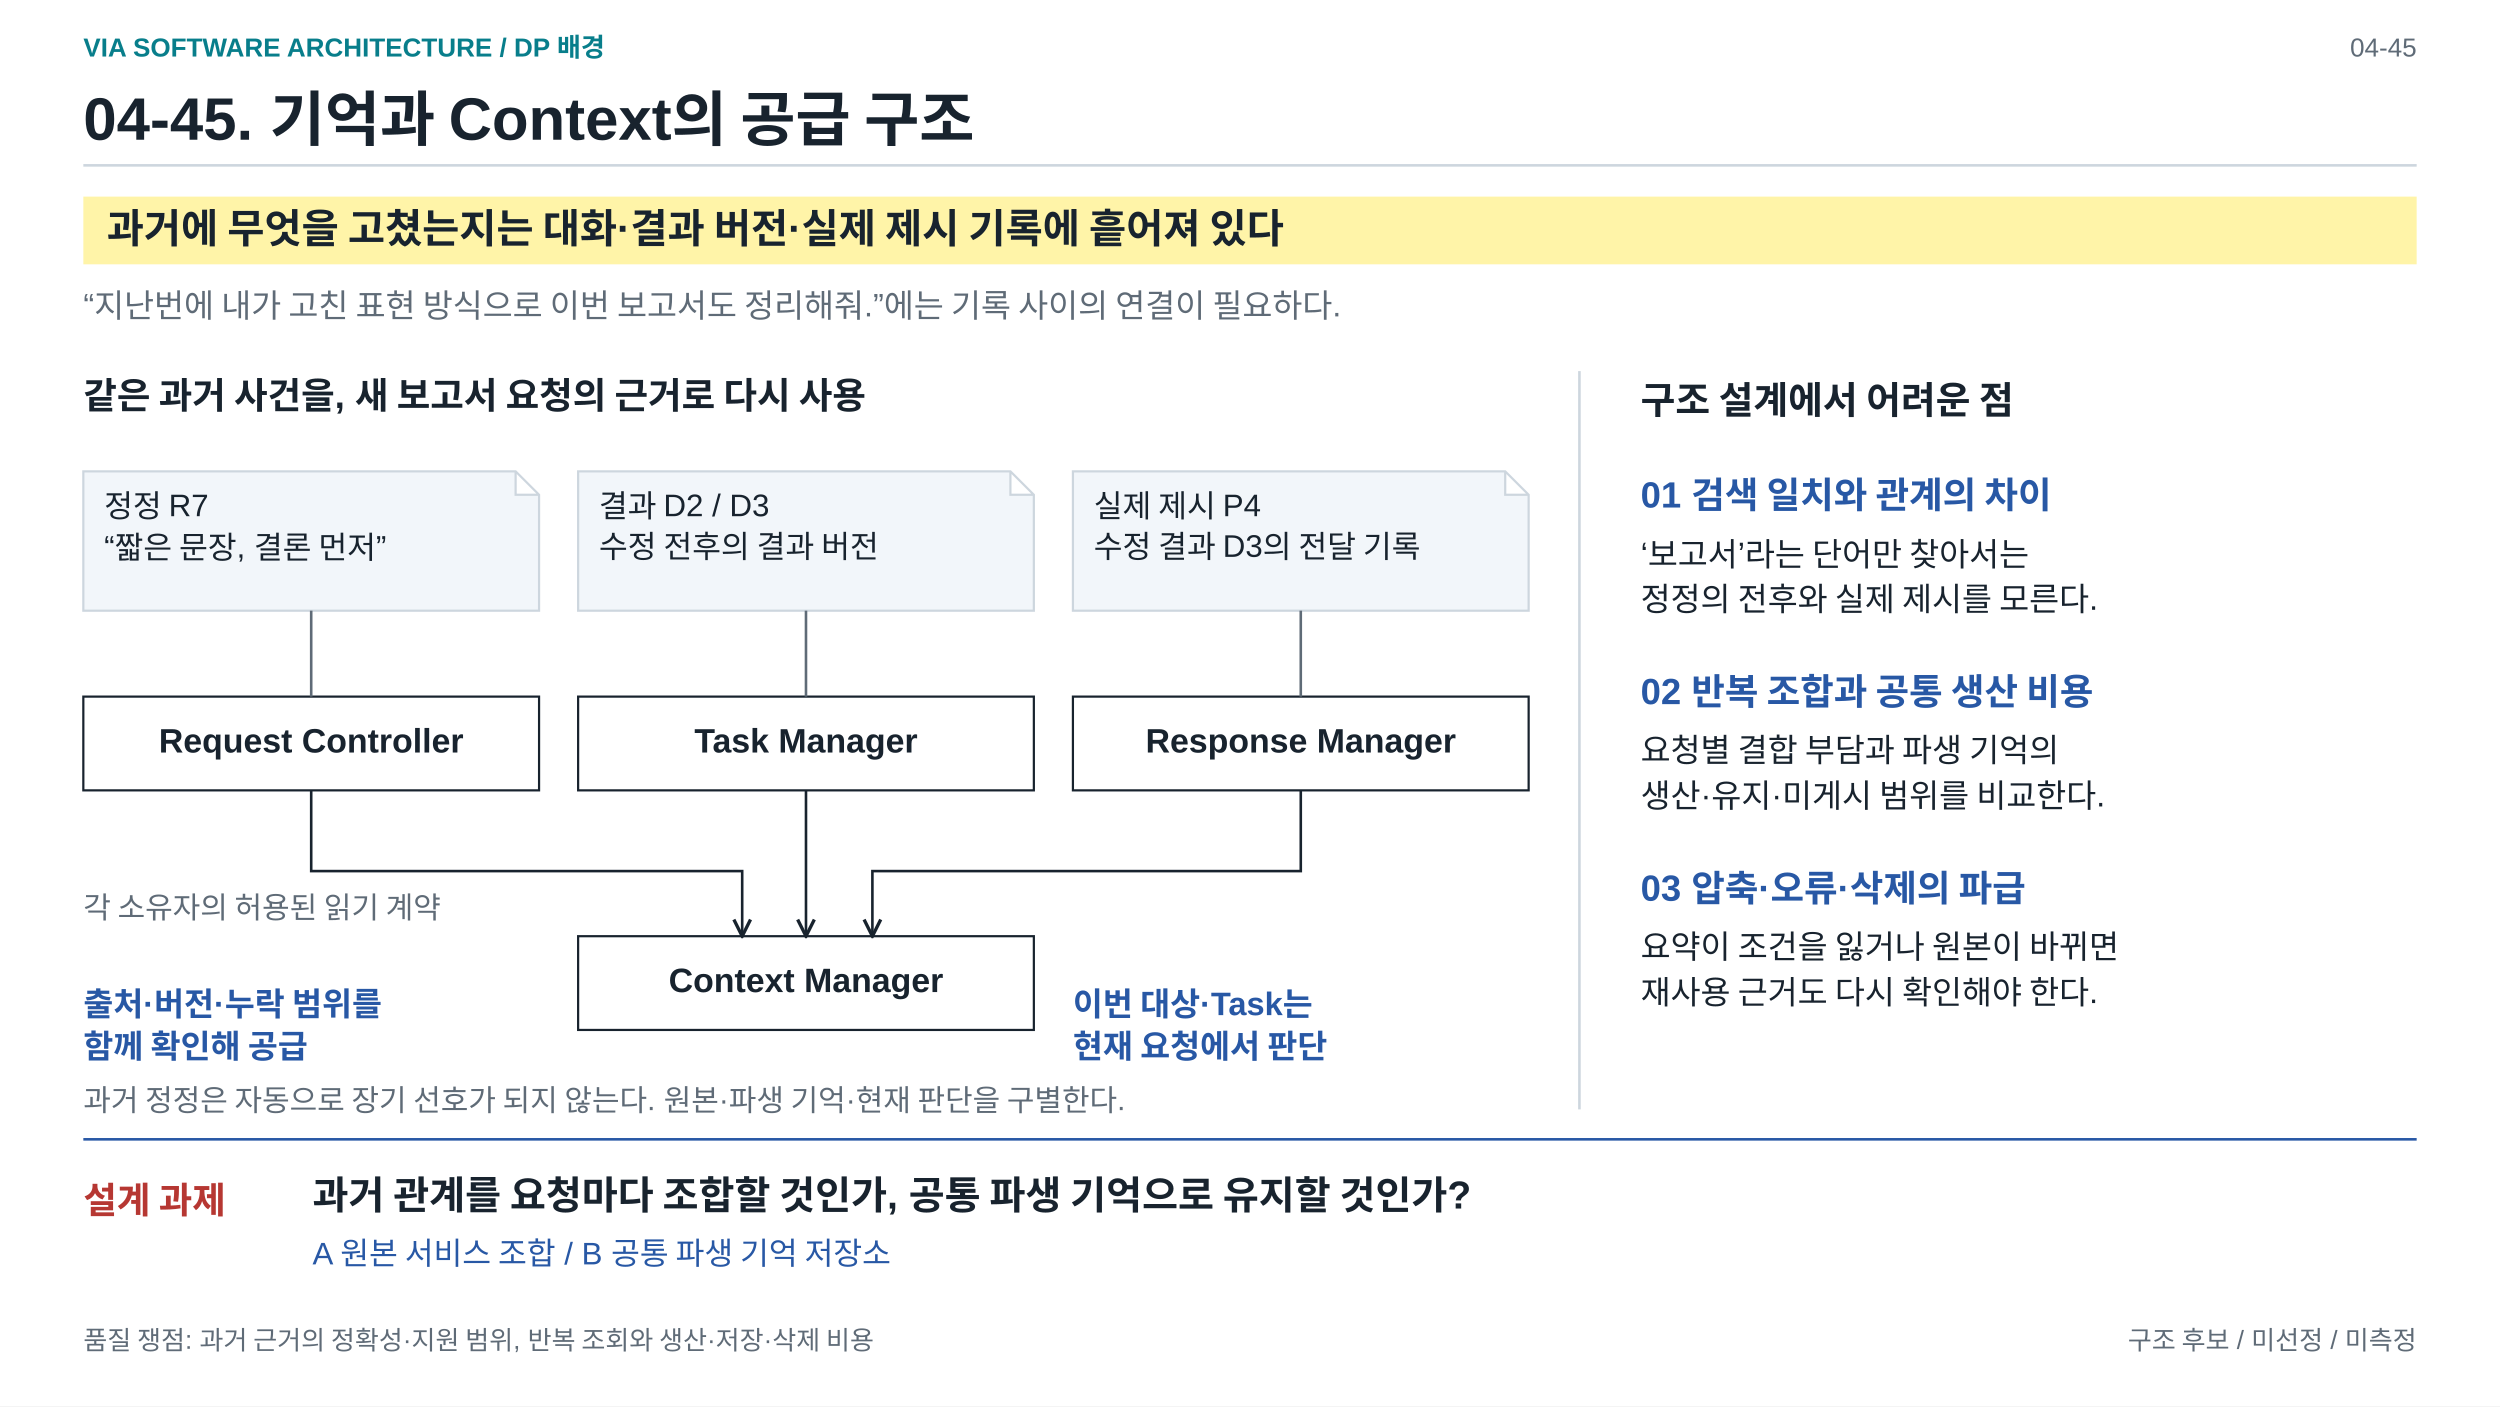
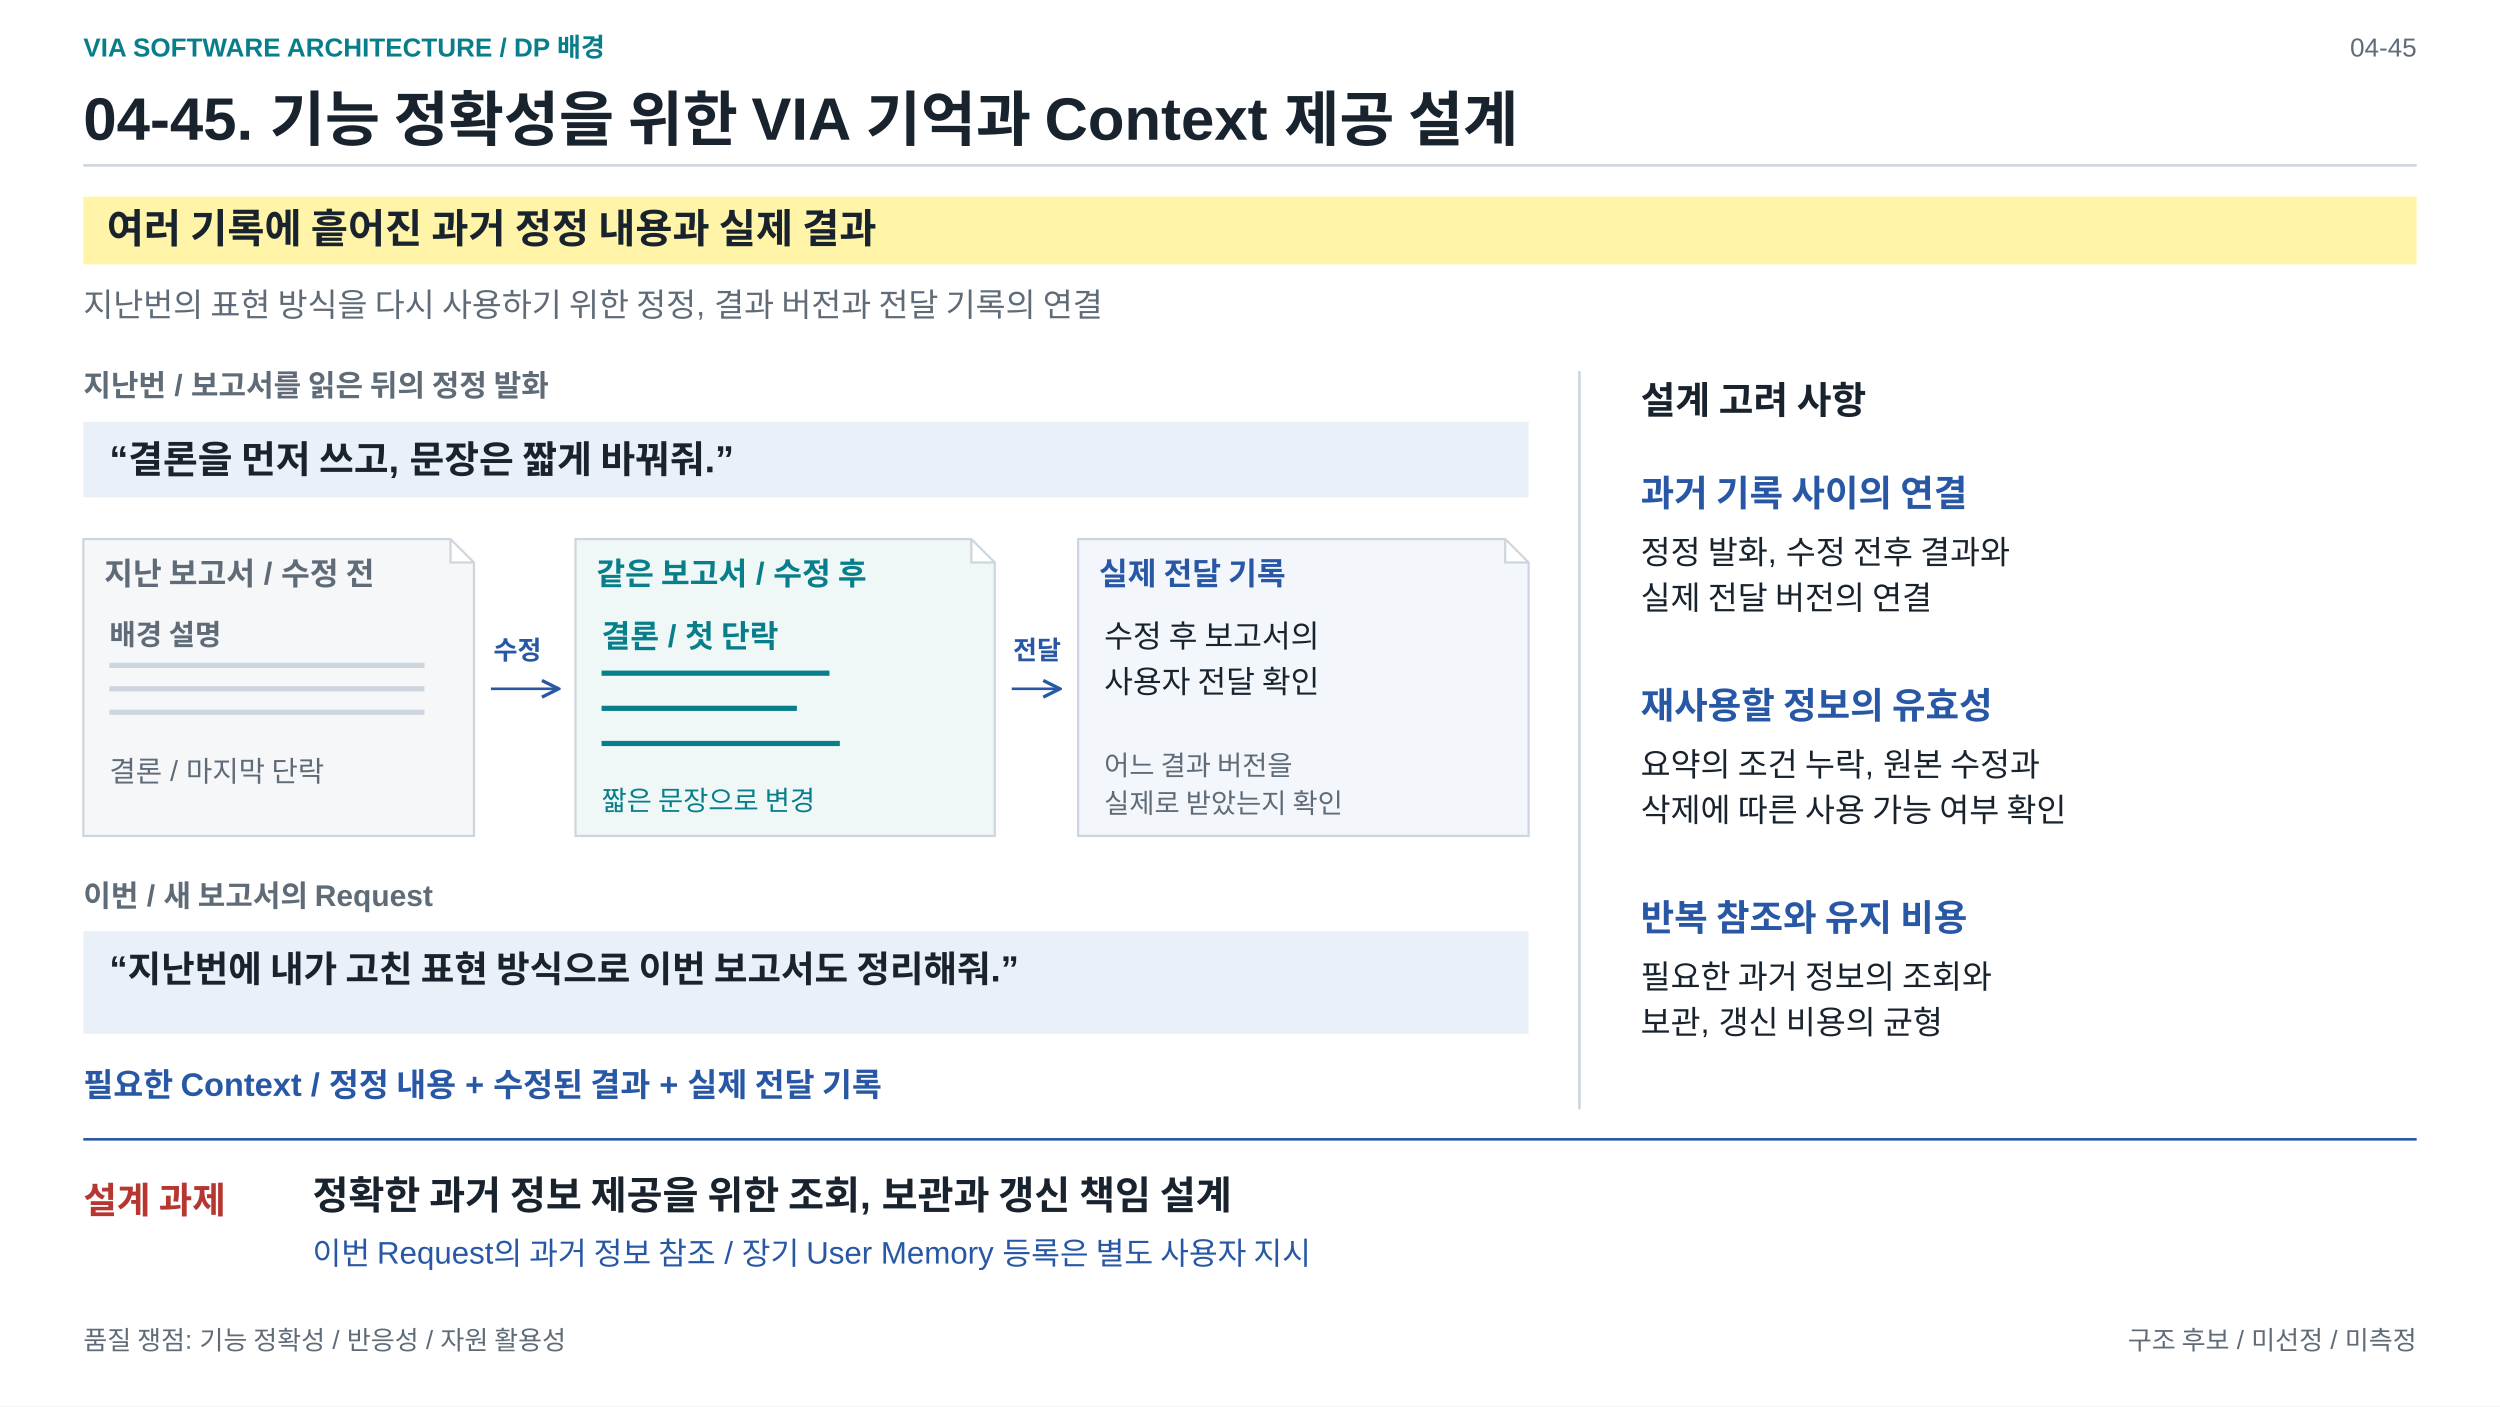
<svg xmlns="http://www.w3.org/2000/svg" width="1920" height="1080" viewBox="0 0 1920 1080" role="img" aria-labelledby="title">
  <defs>
    <marker id="a18232E" viewBox="0 0 10 10" refX="9" refY="5" markerWidth="8" markerHeight="8" orient="auto">
      <path d="M1 1L9 5L1 9" fill="none" stroke="#18232E" stroke-width="1.6" />
    </marker>
    <marker id="a2858A5" viewBox="0 0 10 10" refX="9" refY="5" markerWidth="8" markerHeight="8" orient="auto">
      <path d="M1 1L9 5L1 9" fill="none" stroke="#2858A5" stroke-width="1.6" />
    </marker>
    <marker id="aB63732" viewBox="0 0 10 10" refX="9" refY="5" markerWidth="8" markerHeight="8" orient="auto">
      <path d="M1 1L9 5L1 9" fill="none" stroke="#B63732" stroke-width="1.6" />
    </marker>
    <marker id="a087E8B" viewBox="0 0 10 10" refX="9" refY="5" markerWidth="8" markerHeight="8" orient="auto">
      <path d="M1 1L9 5L1 9" fill="none" stroke="#087E8B" stroke-width="1.6" />
    </marker>
    <marker id="a5F6B77" viewBox="0 0 10 10" refX="9" refY="5" markerWidth="8" markerHeight="8" orient="auto">
      <path d="M1 1L9 5L1 9" fill="none" stroke="#5F6B77" stroke-width="1.6" />
    </marker>
  </defs>
  <g font-family="Apple SD Gothic Neo, Arial, sans-serif">
    <rect id="n1" fill="white" stroke="none" stroke-width="1.7" x="0" y="0" width="1920" height="1080" />
    <text id="n2-0" data-width="1250" x="64" y="43.4" text-anchor="start" font-size="20" font-weight="700" fill="#087E8B">VIA SOFTWARE ARCHITECTURE / DP 배경</text>
    <text id="n3-0" data-width="280" x="1856" y="43.4" text-anchor="end" font-size="20" font-weight="400" fill="#5F6B77">04-45</text>
-     <text id="n4-0" data-width="1780" x="64" y="107.32" text-anchor="start" font-size="46" font-weight="700" fill="#18232E">04-45. 기억과 Context의 공급 구조</text>
+     <text id="n4-0" data-width="1780" x="64" y="107.32" text-anchor="start" font-size="46" font-weight="700" fill="#18232E">04-45. 기능 정확성을 위한 VIA 기억과 Context 제공 설계</text>
    <polyline id="n5" points="64,127 1856,127" fill="none" stroke="#CDD6DE" stroke-width="2" />
    <rect id="n6" fill="#FFF4A8" stroke="none" stroke-width="1.7" x="64" y="151" width="1792" height="52" />
-     <text id="n7-0" data-width="1756" x="82" y="186.52" text-anchor="start" font-size="31" font-weight="700" fill="#18232E">과거에 무엇을 고쳤는지는 대화·결과 버전·실제 제시 기록에 흩어져 있다</text>
-     <text id="n8-0" data-width="1792" x="64" y="243.0" text-anchor="start" font-size="25" font-weight="400" fill="#5F6B77">“지난번에 내가 고친 표현 방식으로 이번 보고서도 정리해줘.”에는 기록 사이의 연결이 필요하다.</text>
+     <text id="n7-0" data-width="1756" x="82" y="186.52" text-anchor="start" font-size="31" font-weight="700" fill="#18232E">여러 기록에 흩어진 과거 정정 내용과 실제 결과</text>
+     <text id="n8-0" data-width="1792" x="64" y="243.0" text-anchor="start" font-size="25" font-weight="400" fill="#5F6B77">지난번의 표현 방식을 다시 사용하기 위한 정정, 결과 버전과 전달 기록의 연결</text>
    <polyline id="n9" points="1213,285 1213,852" fill="none" stroke="#CDD6DE" stroke-width="2" />
-     <text id="n10-0" data-width="596" x="1260" y="317.68" text-anchor="start" font-size="29" font-weight="700" fill="#18232E">구조 설계에서 어려운 점</text>
+     <text id="n10-0" data-width="596" x="1260" y="317.68" text-anchor="start" font-size="29" font-weight="700" fill="#18232E">설계 고려 사항</text>
    <polyline id="n11" points="64,875 1856,875" fill="none" stroke="#2858A5" stroke-width="2" />
    <text id="n12-0" data-width="165" x="64" y="931.76" text-anchor="start" font-size="28" font-weight="700" fill="#B63732">설계 과제</text>
-     <text id="n13-0" data-width="1616" x="240" y="928.6" text-anchor="start" font-size="30" font-weight="700" fill="#18232E">과거 관계를 요청마다 조합할 것인가, 공통 파생 기억으로 유지할 것인가?</text>
-     <text id="n14-0" data-width="1616" x="240" y="971.08" text-anchor="start" font-size="24" font-weight="400" fill="#2858A5">A 원본 서비스 조합 / B 공통 파생 기억 저장소</text>
-     <text id="n15-0" data-width="1260" x="64" y="1036.4" text-anchor="start" font-size="20" font-weight="400" fill="#5F6B77">품질 쟁점: 과거 근거의 정확성·지원 범위, 반복 조회와 생산·저장·삭제 비용</text>
+     <text id="n13-0" data-width="1616" x="240" y="928.6" text-anchor="start" font-size="30" font-weight="700" fill="#18232E">정확한 과거 정보 제공을 위한 조회, 보관과 갱신 책임 설계</text>
+     <text id="n14-0" data-width="1616" x="240" y="971.08" text-anchor="start" font-size="24" font-weight="400" fill="#2858A5">이번 Request의 과거 정보 참조 / 장기 User Memory 등록은 별도 사용자 지시</text>
+     <text id="n15-0" data-width="1260" x="64" y="1036.4" text-anchor="start" font-size="20" font-weight="400" fill="#5F6B77">품질 쟁점: 기능 정확성 / 반응성 / 자원 활용성</text>
    <text id="n16-0" data-width="480" x="1856" y="1036.4" text-anchor="end" font-size="20" font-weight="400" fill="#5F6B77">구조 후보 / 미선정 / 미측정</text>
-     <text id="n17-0" data-width="1120" x="64" y="313.76" text-anchor="start" font-size="28" font-weight="700" fill="#18232E">같은 과거 사건을, 새 보고서 요청의 근거로 다시 사용</text>
-     <path id="n18" fill="#F2F6FA" stroke="#CDD6DE" stroke-width="1.7" d="M64 362H396L414 380V469H64Z M396 362V380H414" />
-     <text id="n19-0" data-width="310" x="80" y="397.08" text-anchor="start" font-size="24" font-weight="400" fill="#18232E">정정 R7</text>
-     <text id="n19-1" data-width="310" x="80" y="428.28" text-anchor="start" font-size="24" font-weight="400" fill="#18232E">“짧은 문장, 결론 먼저”</text>
-     <rect id="n20" fill="white" stroke="#18232E" stroke-width="1.7" x="64" y="535" width="350" height="72" />
-     <text id="n21-0" data-width="334" x="239.0" y="577.92" text-anchor="middle" font-size="26" font-weight="700" fill="#18232E">Request Controller</text>
-     <polyline id="n22" points="239,469 239,535" fill="none" stroke="#5F6B77" stroke-width="2" />
-     <path id="n23" fill="#F2F6FA" stroke="#CDD6DE" stroke-width="1.7" d="M444 362H776L794 380V469H444Z M776 362V380H794" />
-     <text id="n24-0" data-width="310" x="460" y="397.08" text-anchor="start" font-size="24" font-weight="400" fill="#18232E">결과 D2 / D3</text>
-     <text id="n24-1" data-width="310" x="460" y="428.28" text-anchor="start" font-size="24" font-weight="400" fill="#18232E">수정 전후의 결과 버전</text>
-     <rect id="n25" fill="white" stroke="#18232E" stroke-width="1.7" x="444" y="535" width="350" height="72" />
-     <text id="n26-0" data-width="334" x="619.0" y="577.92" text-anchor="middle" font-size="26" font-weight="700" fill="#18232E">Task Manager</text>
-     <polyline id="n27" points="619,469 619,535" fill="none" stroke="#5F6B77" stroke-width="2" />
-     <path id="n28" fill="#F2F6FA" stroke="#CDD6DE" stroke-width="1.7" d="M824 362H1156L1174 380V469H824Z M1156 362V380H1174" />
-     <text id="n29-0" data-width="310" x="840" y="397.08" text-anchor="start" font-size="24" font-weight="400" fill="#18232E">실제 제시 P4</text>
-     <text id="n29-1" data-width="310" x="840" y="428.28" text-anchor="start" font-size="24" font-weight="400" fill="#18232E">수정 결과 D3의 전달 기록</text>
-     <rect id="n30" fill="white" stroke="#18232E" stroke-width="1.7" x="824" y="535" width="350" height="72" />
-     <text id="n31-0" data-width="334" x="999.0" y="577.92" text-anchor="middle" font-size="26" font-weight="700" fill="#18232E">Response Manager</text>
-     <polyline id="n32" points="999,469 999,535" fill="none" stroke="#5F6B77" stroke-width="2" />
-     <rect id="n33" fill="white" stroke="#18232E" stroke-width="1.7" x="444" y="719" width="350" height="72" />
-     <text id="n34-0" data-width="334" x="619.0" y="761.92" text-anchor="middle" font-size="26" font-weight="700" fill="#18232E">Context Manager</text>
-     <polyline id="n35" points="239,607 239,669 570,669 570,719" fill="none" stroke="#18232E" stroke-width="2" marker-end="url(#a18232E)" />
-     <polyline id="n36" points="619,607 619,719" fill="none" stroke="#18232E" stroke-width="2" marker-end="url(#a18232E)" />
-     <polyline id="n37" points="999,607 999,669 670,669 670,719" fill="none" stroke="#18232E" stroke-width="2" marker-end="url(#a18232E)" />
-     <text id="n38-0" data-width="400" x="64" y="705.16" text-anchor="start" font-size="23" font-weight="400" fill="#5F6B77">각 소유자의 허용된 읽기 계약</text>
-     <text id="n39-0" data-width="352" x="64" y="780.0" text-anchor="start" font-size="25" font-weight="700" fill="#2858A5">출처·버전·누락 범위를</text>
-     <text id="n39-1" data-width="352" x="64" y="812.5" text-anchor="start" font-size="25" font-weight="700" fill="#2858A5">함께 확인해 공급</text>
-     <text id="n40-0" data-width="350" x="824" y="780.0" text-anchor="start" font-size="25" font-weight="700" fill="#2858A5">이번 대상·Task는</text>
-     <text id="n40-1" data-width="350" x="824" y="812.5" text-anchor="start" font-size="25" font-weight="700" fill="#2858A5">현재 요청에서 판단</text>
-     <text id="n41-0" data-width="1120" x="64" y="853.16" text-anchor="start" font-size="23" font-weight="400" fill="#5F6B77">과거 정정은 자동으로 장기 선호가 되지 않는다. 원본·파생 기억·현재 판단을 구별한다.</text>
-     <text id="n42-0" data-width="596" x="1260" y="389.76" text-anchor="start" font-size="28" font-weight="700" fill="#2858A5">01  검색 일치와 관계의 차이</text>
-     <text id="n43-0" data-width="596" x="1260" y="434.0" text-anchor="start" font-size="25" font-weight="400" fill="#18232E">‘보고서’라는 단어만 찾아서는</text>
-     <text id="n43-1" data-width="596" x="1260" y="469.0" text-anchor="start" font-size="25" font-weight="400" fill="#18232E">정정의 전후와 실제 제시를 모른다.</text>
-     <text id="n44-0" data-width="596" x="1260" y="540.76" text-anchor="start" font-size="28" font-weight="700" fill="#2858A5">02  반복 조합과 공통 생산 비용</text>
-     <text id="n45-0" data-width="596" x="1260" y="585.0" text-anchor="start" font-size="25" font-weight="400" fill="#18232E">요청별 결합 부담과 파생 기억의</text>
-     <text id="n45-1" data-width="596" x="1260" y="620.0" text-anchor="start" font-size="25" font-weight="400" fill="#18232E">생산·유지·미게시 범위를 비교한다.</text>
-     <text id="n46-0" data-width="596" x="1260" y="691.76" text-anchor="start" font-size="28" font-weight="700" fill="#2858A5">03  압축·오류·삭제의 파급</text>
-     <text id="n47-0" data-width="596" x="1260" y="736.0" text-anchor="start" font-size="25" font-weight="400" fill="#18232E">요약이 조건을 잃거나 원본이 바뀌면</text>
-     <text id="n47-1" data-width="596" x="1260" y="771.0" text-anchor="start" font-size="25" font-weight="400" fill="#18232E">재사용 근거도 다시 확인해야 한다.</text>
+     <text id="n17-0" data-width="1110" x="64" y="304.16" text-anchor="start" font-size="23" font-weight="700" fill="#5F6B77">지난번 / 보고서를 읽은 뒤의 정정 발화</text>
+     <rect id="n18" fill="#EAF0F8" stroke="none" stroke-width="1.7" x="64" y="324" width="1110" height="58" />
+     <text id="n19-0" data-width="1070" x="84" y="362.68" text-anchor="start" font-size="29" font-weight="700" fill="#18232E">“결론을 먼저 쓰고, 문장은 짧게 바꿔줘.”</text>
+     <path id="n20" fill="#F6F7F9" stroke="#CDD6DE" stroke-width="1.7" d="M64 414H346L364 432V642H64Z M346 414V432H364" />
+     <text id="n21-0" data-width="260" x="80" y="449.08" text-anchor="start" font-size="24" font-weight="700" fill="#5F6B77">지난 보고서 / 수정 전</text>
+     <text id="n22-0" data-width="260" x="84" y="495.24" text-anchor="start" font-size="22" font-weight="700" fill="#5F6B77">배경 설명</text>
+     <polyline id="n23" points="84,511 326,511" fill="none" stroke="#CDD6DE" stroke-width="4" />
+     <polyline id="n24" points="84,529 326,529" fill="none" stroke="#CDD6DE" stroke-width="4" />
+     <polyline id="n25" points="84,547 326,547" fill="none" stroke="#CDD6DE" stroke-width="4" />
+     <text id="n26-0" data-width="260" x="84" y="600.24" text-anchor="start" font-size="22" font-weight="400" fill="#5F6B77">결론 / 마지막 단락</text>
+     <polyline id="n27" points="377,529 429,529" fill="none" stroke="#2858A5" stroke-width="2" marker-end="url(#a2858A5)" />
+     <text id="n28-0" data-width="55" x="379" y="506.4" text-anchor="start" font-size="20" font-weight="700" fill="#2858A5">수정</text>
+     <path id="n29" fill="#F0F8F7" stroke="#CDD6DE" stroke-width="1.7" d="M442 414H746L764 432V642H442Z M746 414V432H764" />
+     <text id="n30-0" data-width="282" x="458" y="449.08" text-anchor="start" font-size="24" font-weight="700" fill="#087E8B">같은 보고서 / 수정 후</text>
+     <text id="n31-0" data-width="280" x="462" y="497.08" text-anchor="start" font-size="24" font-weight="700" fill="#087E8B">결론 / 첫 단락</text>
+     <polyline id="n32" points="462,517 637,517" fill="none" stroke="#087E8B" stroke-width="4" />
+     <polyline id="n33" points="462,544 612,544" fill="none" stroke="#087E8B" stroke-width="4" />
+     <polyline id="n34" points="462,571 645,571" fill="none" stroke="#087E8B" stroke-width="4" />
+     <text id="n35-0" data-width="280" x="462" y="622.32" text-anchor="start" font-size="21" font-weight="400" fill="#087E8B">짧은 문장으로 변경</text>
+     <polyline id="n36" points="777,529 814,529" fill="none" stroke="#2858A5" stroke-width="2" marker-end="url(#a2858A5)" />
+     <text id="n37-0" data-width="55" x="778" y="506.4" text-anchor="start" font-size="20" font-weight="700" fill="#2858A5">전달</text>
+     <path id="n38" fill="#F3F6FA" stroke="#CDD6DE" stroke-width="1.7" d="M828 414H1156L1174 432V642H828Z M1156 414V432H1174" />
+     <text id="n39-0" data-width="306" x="844" y="449.08" text-anchor="start" font-size="24" font-weight="700" fill="#2858A5">실제 전달 기록</text>
+     <text id="n40-0" data-width="304" x="848" y="497.08" text-anchor="start" font-size="24" font-weight="400" fill="#18232E">수정 후 보고서의</text>
+     <text id="n40-1" data-width="304" x="848" y="532.08" text-anchor="start" font-size="24" font-weight="400" fill="#18232E">사용자 전달 확인</text>
+     <text id="n41-0" data-width="304" x="848" y="595.32" text-anchor="start" font-size="21" font-weight="400" fill="#5F6B77">어느 결과 버전을</text>
+     <text id="n41-1" data-width="304" x="848" y="624.32" text-anchor="start" font-size="21" font-weight="400" fill="#5F6B77">실제로 받았는지 확인</text>
+     <text id="n42-0" data-width="1110" x="64" y="696.16" text-anchor="start" font-size="23" font-weight="700" fill="#5F6B77">이번 / 새 보고서의 Request</text>
+     <rect id="n43" fill="#EAF0F8" stroke="none" stroke-width="1.7" x="64" y="715" width="1110" height="79" />
+     <text id="n44-0" data-width="1070" x="84" y="753.76" text-anchor="start" font-size="28" font-weight="700" fill="#18232E">“지난번에 내가 고친 표현 방식으로 이번 보고서도 정리해줘.”</text>
+     <text id="n45-0" data-width="1110" x="64" y="842.0" text-anchor="start" font-size="25" font-weight="700" fill="#2858A5">필요한 Context / 정정 내용 + 수정된 결과 + 실제 전달 기록</text>
+     <text id="n46-0" data-width="596" x="1260" y="388.76" text-anchor="start" font-size="28" font-weight="700" fill="#2858A5">과거 기록 사이의 연결</text>
+     <text id="n47-0" data-width="596" x="1260" y="433.0" text-anchor="start" font-size="25" font-weight="400" fill="#18232E">정정 발화, 수정 전후 결과와</text>
+     <text id="n47-1" data-width="596" x="1260" y="468.0" text-anchor="start" font-size="25" font-weight="400" fill="#18232E">실제 전달 버전의 연결</text>
+     <text id="n48-0" data-width="596" x="1260" y="551.76" text-anchor="start" font-size="28" font-weight="700" fill="#2858A5">재사용할 정보의 유효성</text>
+     <text id="n49-0" data-width="596" x="1260" y="596.0" text-anchor="start" font-size="25" font-weight="400" fill="#18232E">요약의 조건 누락, 원본 수정과</text>
+     <text id="n49-1" data-width="596" x="1260" y="631.0" text-anchor="start" font-size="25" font-weight="400" fill="#18232E">삭제에 따른 사용 가능 여부 확인</text>
+     <text id="n50-0" data-width="596" x="1260" y="714.76" text-anchor="start" font-size="28" font-weight="700" fill="#2858A5">반복 참조와 유지 비용</text>
+     <text id="n51-0" data-width="596" x="1260" y="759.0" text-anchor="start" font-size="25" font-weight="400" fill="#18232E">필요한 과거 정보의 조회와</text>
+     <text id="n51-1" data-width="596" x="1260" y="794.0" text-anchor="start" font-size="25" font-weight="400" fill="#18232E">보관, 갱신 비용의 균형</text>
  </g>
</svg>
